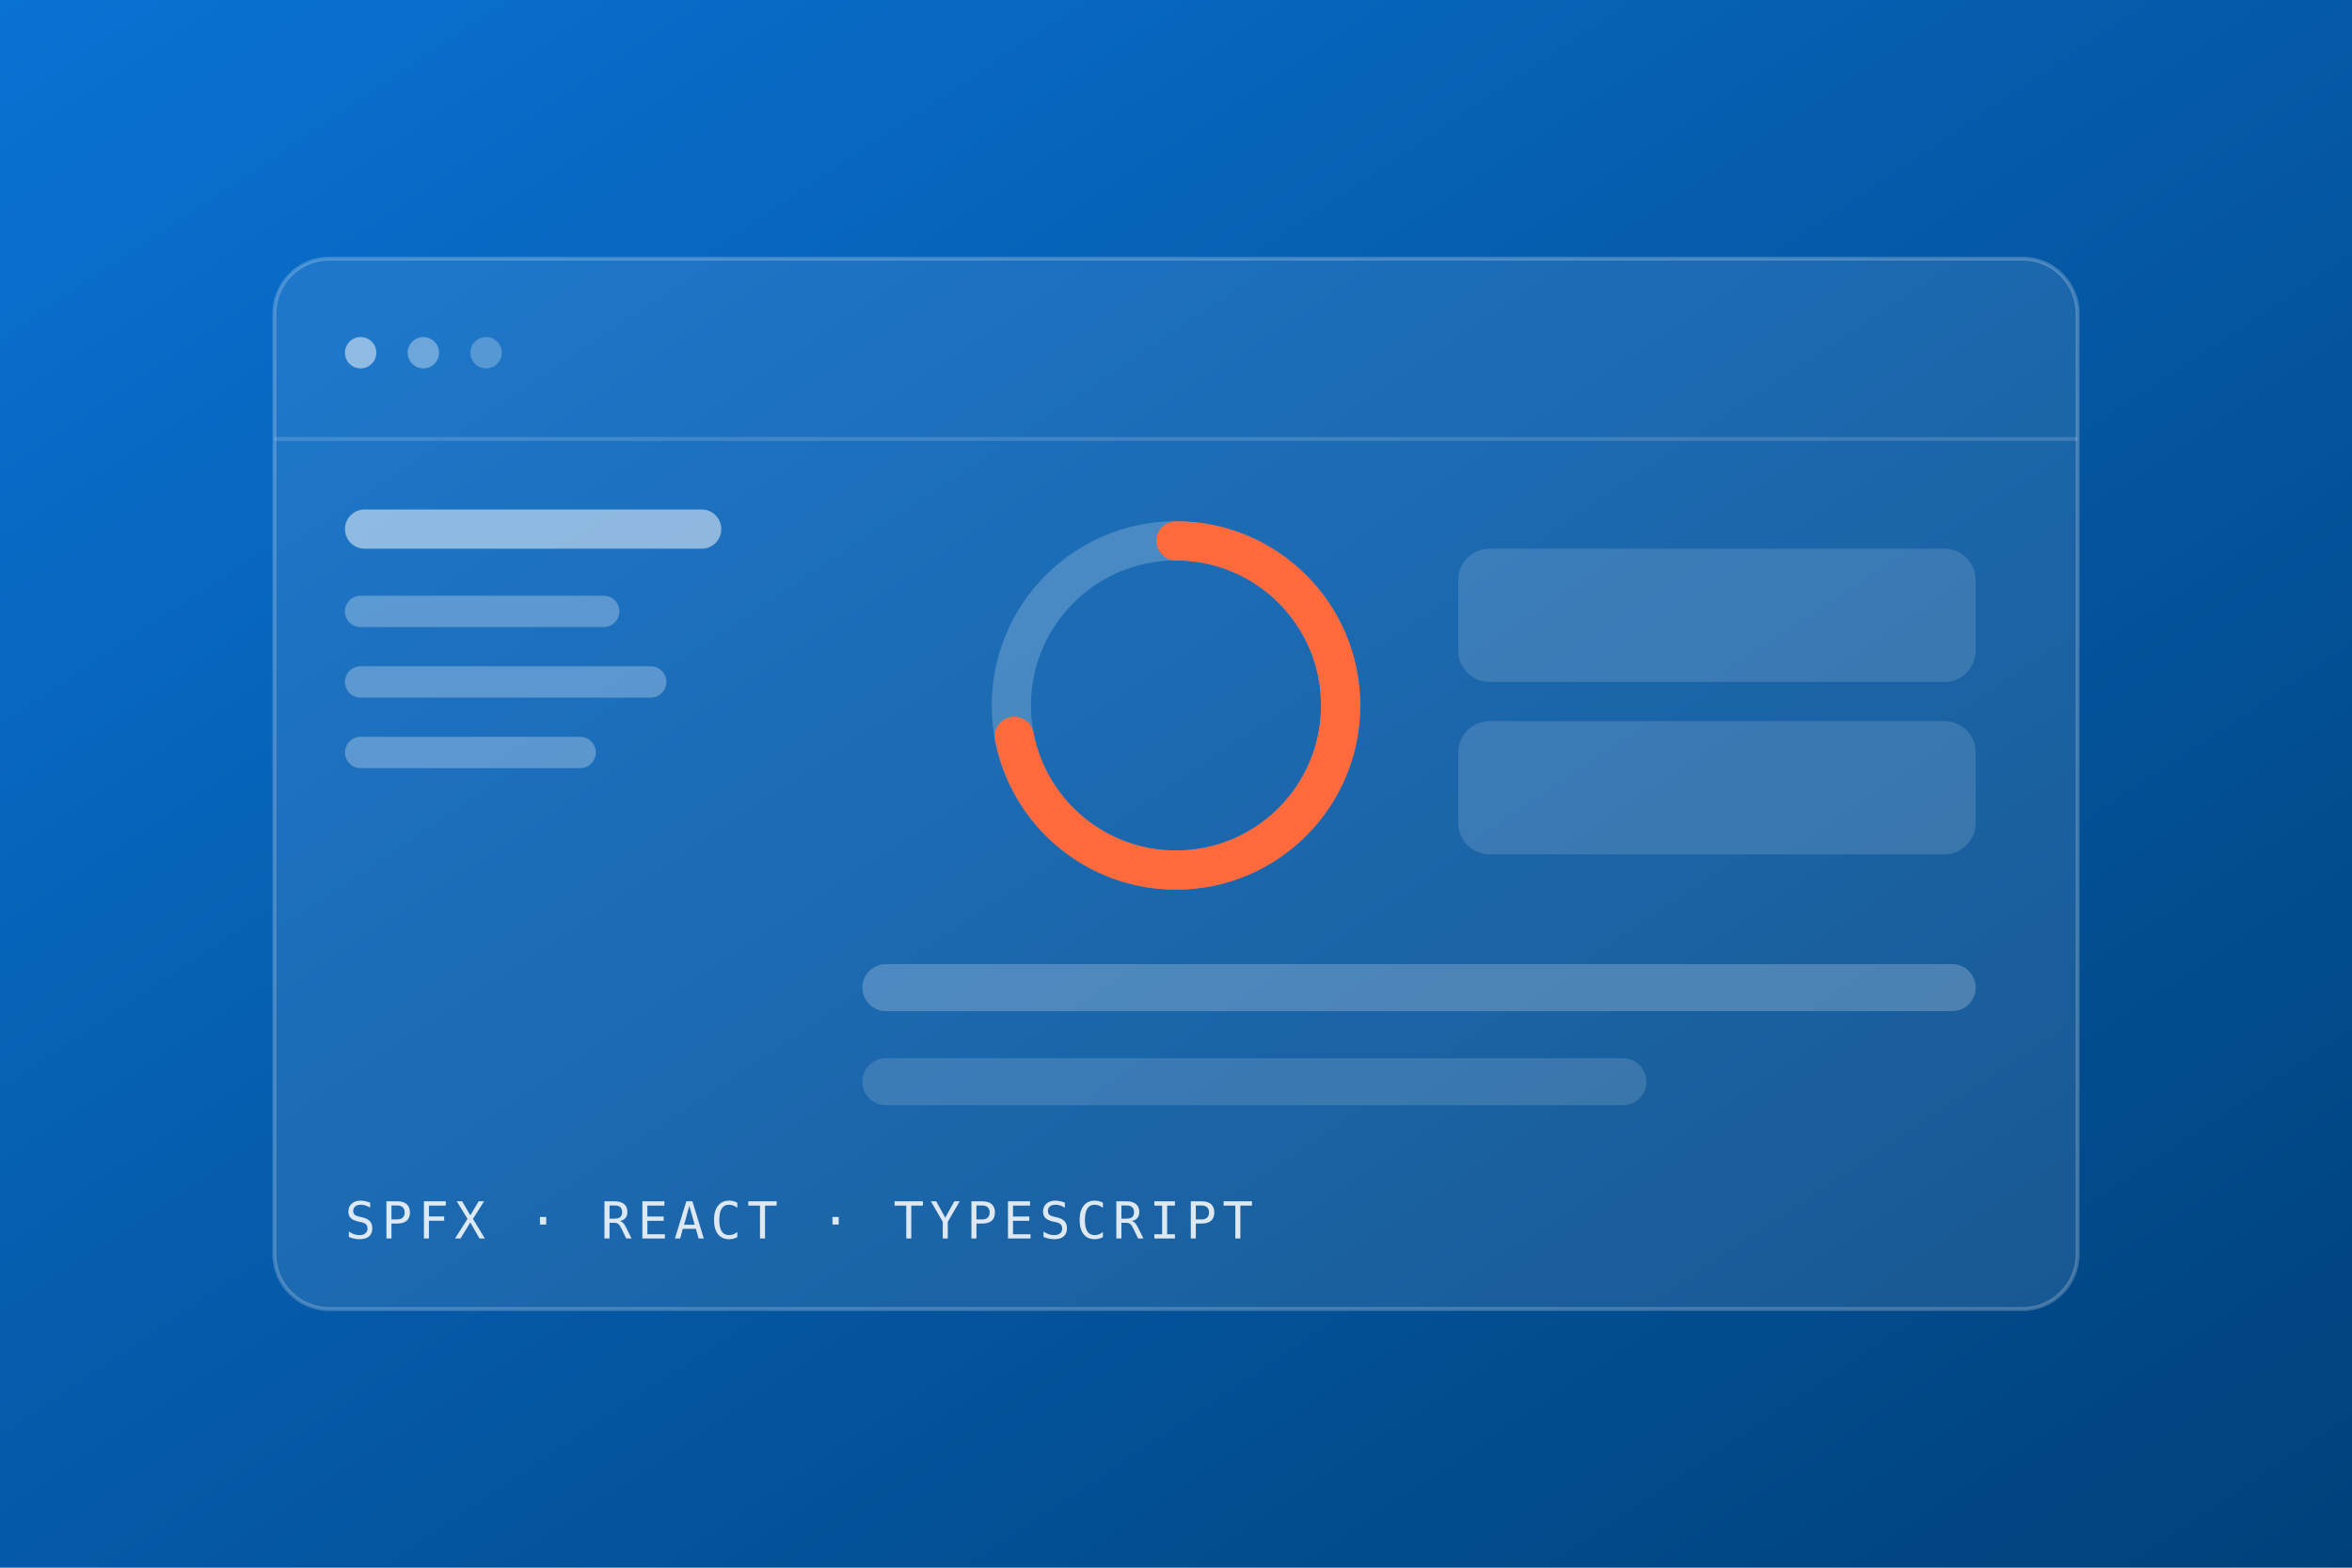
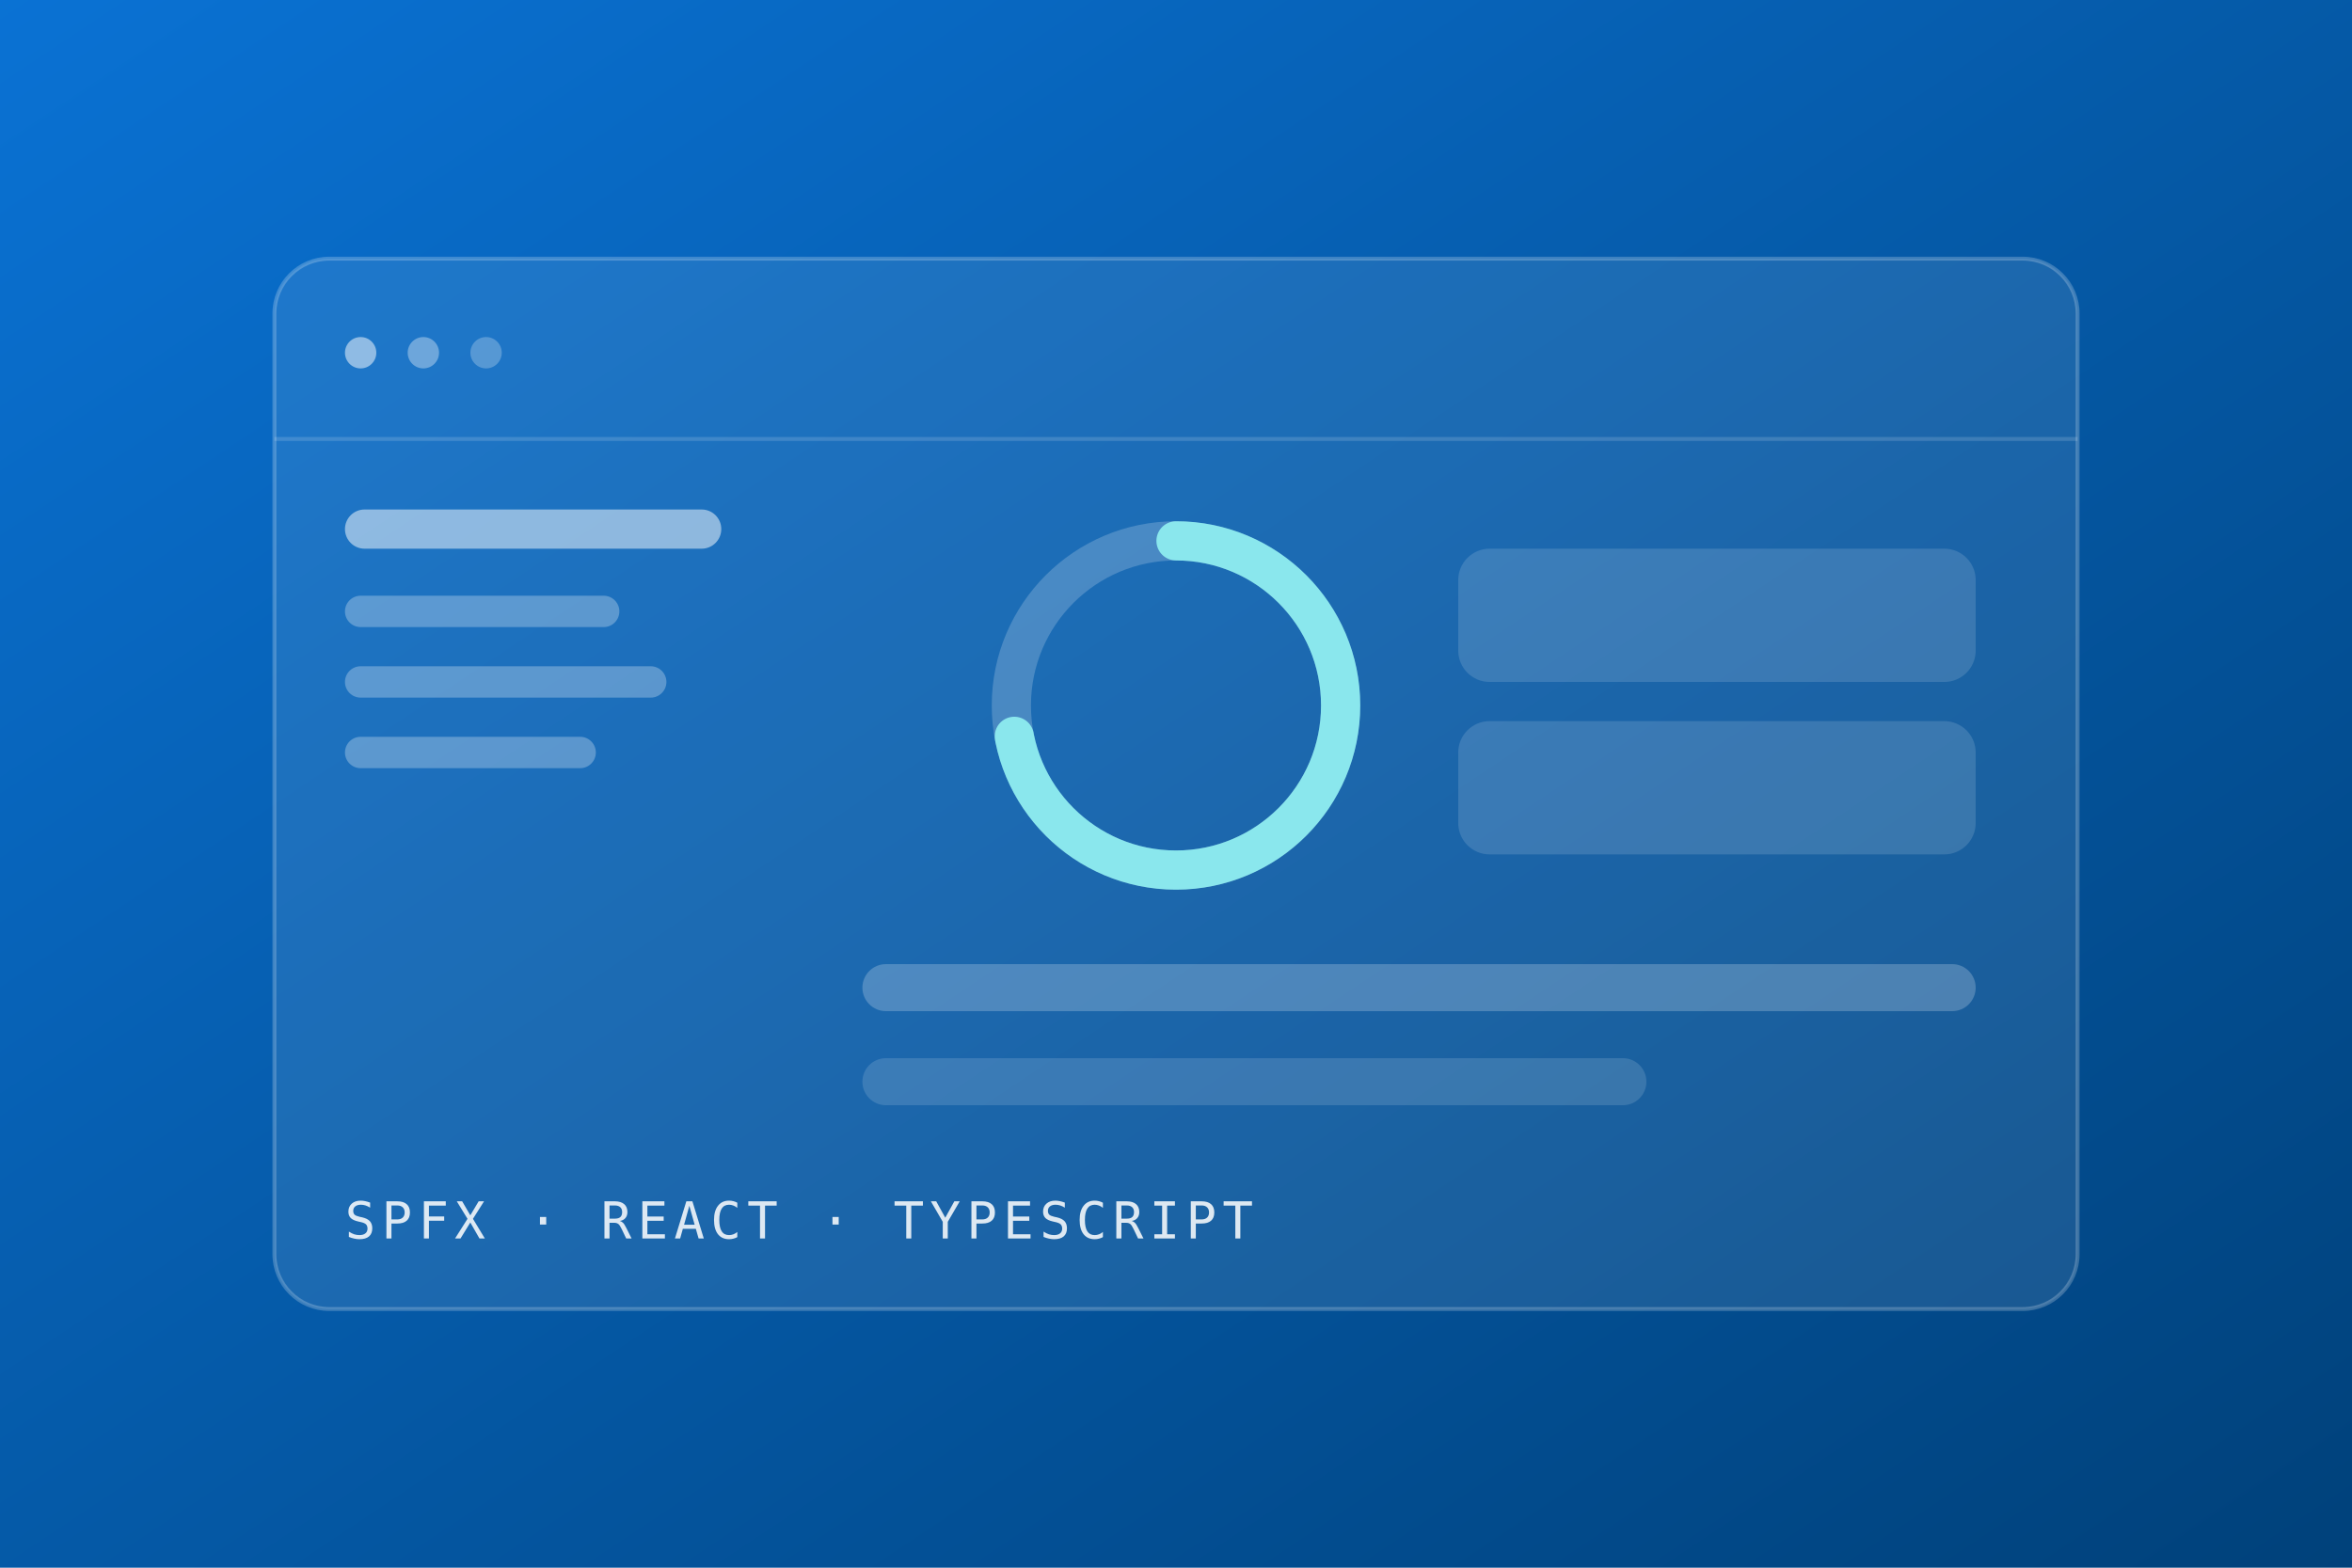
<svg xmlns="http://www.w3.org/2000/svg" width="600" height="400" viewBox="0 0 600 400" role="img" aria-label="Future You learning platform — abstract dashboard">
  <defs>
    <linearGradient id="g6" x1="0" y1="0" x2="1" y2="1">
      <stop offset="0" stop-color="#0a72d4" />
      <stop offset="1" stop-color="#00417a" />
    </linearGradient>
  </defs>
  <rect width="600" height="400" fill="url(#g6)" />
  <rect x="70" y="66" width="460" height="268" rx="14" fill="rgba(255,255,255,0.09)" stroke="rgba(255,255,255,0.22)" />
  <circle cx="92" cy="90" r="4" fill="rgba(255,255,255,0.5)" />
  <circle cx="108" cy="90" r="4" fill="rgba(255,255,255,0.35)" />
  <circle cx="124" cy="90" r="4" fill="rgba(255,255,255,0.25)" />
  <line x1="70" y1="112" x2="530" y2="112" stroke="rgba(255,255,255,0.15)" />
  <rect x="88" y="130" width="96" height="10" rx="5" fill="rgba(255,255,255,0.5)" />
  <rect x="88" y="152" width="70" height="8" rx="4" fill="rgba(255,255,255,0.28)" />
  <rect x="88" y="170" width="82" height="8" rx="4" fill="rgba(255,255,255,0.28)" />
  <rect x="88" y="188" width="64" height="8" rx="4" fill="rgba(255,255,255,0.28)" />
  <circle cx="300" cy="180" r="42" fill="none" stroke="rgba(255,255,255,0.2)" stroke-width="10" />
-   <circle cx="300" cy="180" r="42" fill="none" stroke="#ff6a3d" stroke-width="10" stroke-linecap="round" stroke-dasharray="190 264" transform="rotate(-90 300 180)" />
+   <circle cx="300" cy="180" r="42" fill="none" stroke="#8ae7ed" stroke-width="10" stroke-linecap="round" stroke-dasharray="190 264" transform="rotate(-90 300 180)" />
  <rect x="372" y="140" width="132" height="34" rx="8" fill="rgba(255,255,255,0.14)" />
  <rect x="372" y="184" width="132" height="34" rx="8" fill="rgba(255,255,255,0.14)" />
  <rect x="220" y="246" width="284" height="12" rx="6" fill="rgba(255,255,255,0.22)" />
  <rect x="220" y="270" width="200" height="12" rx="6" fill="rgba(255,255,255,0.14)" />
  <text x="88" y="316" font-family="ui-monospace,Consolas,monospace" font-size="13" letter-spacing="1.5" fill="rgba(255,255,255,0.85)">SPFX · REACT · TYPESCRIPT</text>
</svg>
